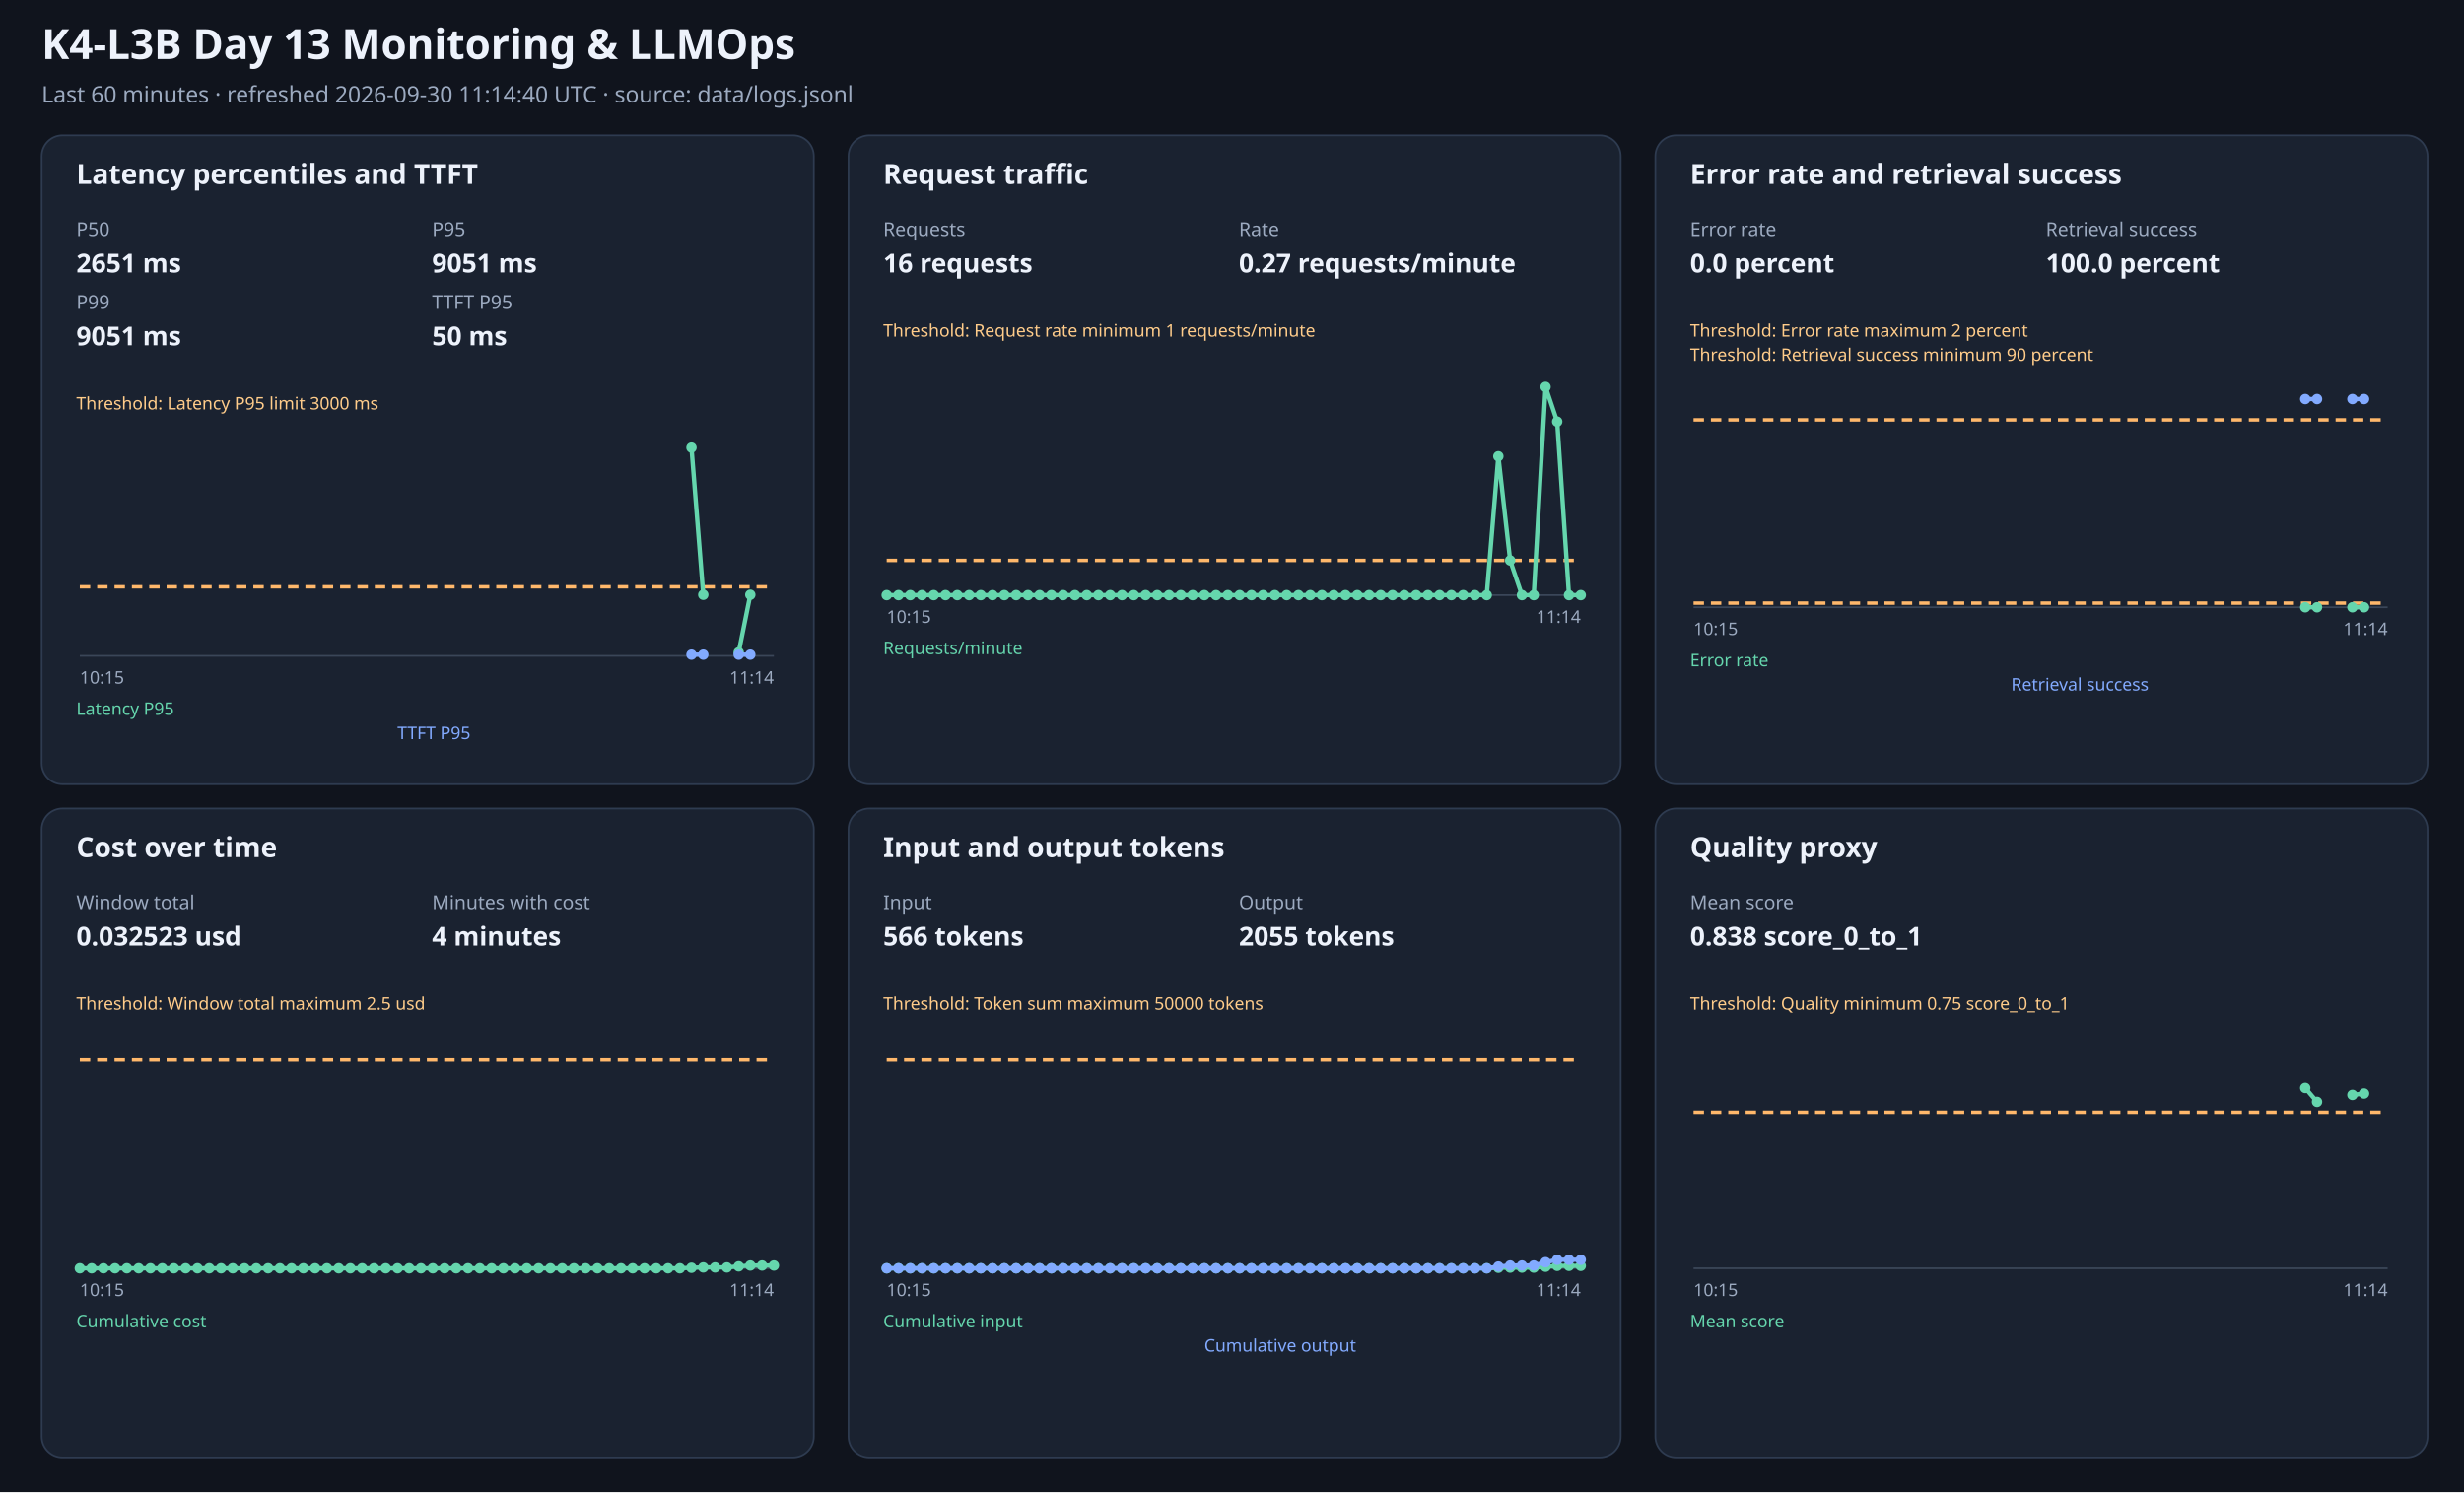
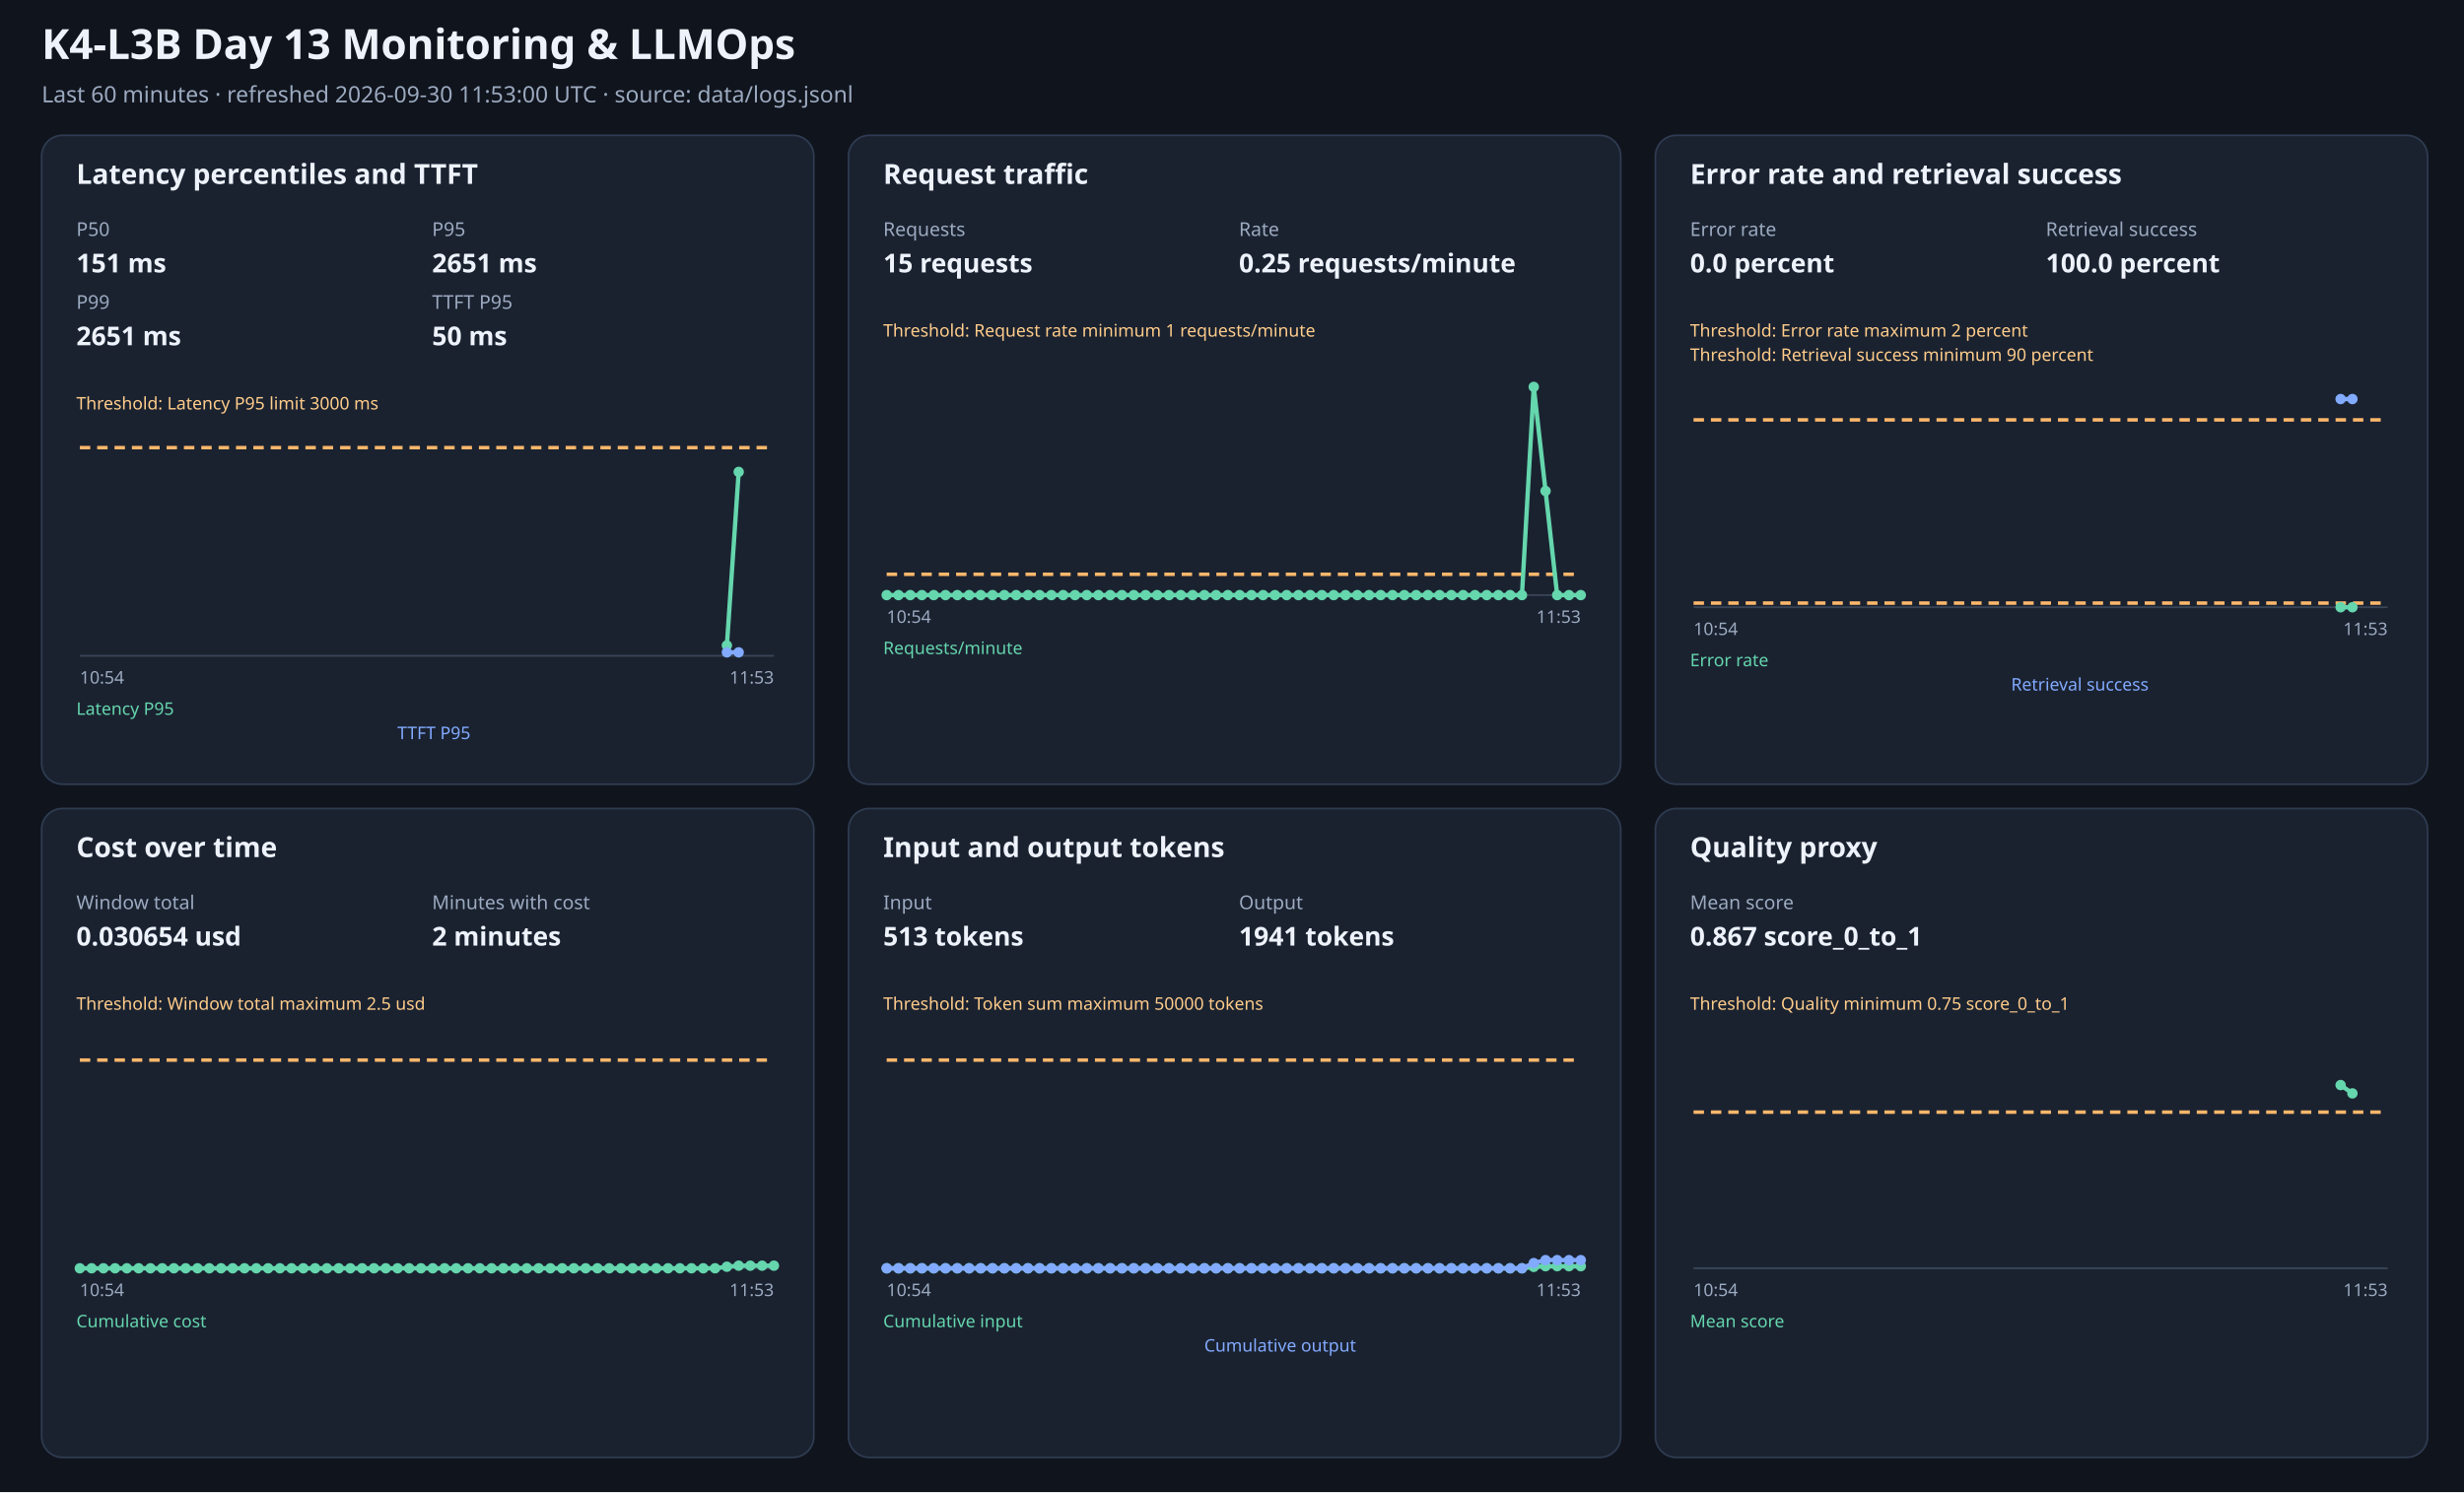
<svg xmlns="http://www.w3.org/2000/svg" viewBox="0 0 1420 860" role="img" aria-label="Six panel LLMOps dashboard">
  <rect width="1420" height="860" fill="#10141d" />
  <text x="24" y="34" fill="#edf2fb" font-family="system-ui" font-size="24" font-weight="650">K4-L3B Day 13 Monitoring &amp; LLMOps</text>
-   <text x="24" y="59" fill="#9caac0" font-family="system-ui" font-size="13">Last 60 minutes · refreshed 2026-09-30 11:14:40 UTC · source: data/logs.jsonl</text>
+   <text x="24" y="59" fill="#9caac0" font-family="system-ui" font-size="13">Last 60 minutes · refreshed 2026-09-30 11:53:00 UTC · source: data/logs.jsonl</text>
  <rect x="24" y="78" width="445" height="374" rx="12" fill="#1a2230" stroke="#2e3b50" />
  <text x="44" y="106" fill="#edf2fb" font-family="system-ui" font-size="16" font-weight="600">Latency percentiles and TTFT</text>
  <text x="44" y="136" fill="#9caac0" font-family="system-ui" font-size="11">P50</text>
-   <text x="44" y="157" fill="#edf2fb" font-family="system-ui" font-size="15" font-weight="600">2651 ms</text>
+   <text x="44" y="157" fill="#edf2fb" font-family="system-ui" font-size="15" font-weight="600">151 ms</text>
  <text x="249" y="136" fill="#9caac0" font-family="system-ui" font-size="11">P95</text>
-   <text x="249" y="157" fill="#edf2fb" font-family="system-ui" font-size="15" font-weight="600">9051 ms</text>
+   <text x="249" y="157" fill="#edf2fb" font-family="system-ui" font-size="15" font-weight="600">2651 ms</text>
  <text x="44" y="178" fill="#9caac0" font-family="system-ui" font-size="11">P99</text>
-   <text x="44" y="199" fill="#edf2fb" font-family="system-ui" font-size="15" font-weight="600">9051 ms</text>
+   <text x="44" y="199" fill="#edf2fb" font-family="system-ui" font-size="15" font-weight="600">2651 ms</text>
  <text x="249" y="178" fill="#9caac0" font-family="system-ui" font-size="11">TTFT P95</text>
  <text x="249" y="199" fill="#edf2fb" font-family="system-ui" font-size="15" font-weight="600">50 ms</text>
  <text x="44" y="236" fill="#ffcc8a" font-family="system-ui" font-size="10">Threshold: Latency P95 limit 3000 ms</text>
  <line x1="46" x2="446" y1="378" y2="378" stroke="#3a4658" />
-   <line x1="46" x2="446" y1="338.2" y2="338.2" stroke="#ffb86b" stroke-width="2" stroke-dasharray="6 4" />
-   <circle cx="398.5" cy="258.0" r="3" fill="#65d6ad" />
-   <circle cx="405.3" cy="342.8" r="3" fill="#65d6ad" />
-   <polyline points="398.5,258.0 405.3,342.8" fill="none" stroke="#65d6ad" stroke-width="2.5" />
-   <circle cx="425.7" cy="376.0" r="3" fill="#65d6ad" />
-   <circle cx="432.4" cy="342.8" r="3" fill="#65d6ad" />
-   <polyline points="425.7,376.0 432.4,342.8" fill="none" stroke="#65d6ad" stroke-width="2.5" />
+   <line x1="46" x2="446" y1="258.0" y2="258.0" stroke="#ffb86b" stroke-width="2" stroke-dasharray="6 4" />
+   <circle cx="418.9" cy="372.0" r="3" fill="#65d6ad" />
+   <circle cx="425.7" cy="272.0" r="3" fill="#65d6ad" />
+   <polyline points="418.9,372.0 425.7,272.0" fill="none" stroke="#65d6ad" stroke-width="2.5" />
  <text x="44" y="412" fill="#65d6ad" font-family="system-ui" font-size="10">Latency P95</text>
-   <circle cx="398.5" cy="377.3" r="3" fill="#82aaff" />
-   <circle cx="405.3" cy="377.3" r="3" fill="#82aaff" />
-   <polyline points="398.5,377.3 405.3,377.3" fill="none" stroke="#82aaff" stroke-width="2.5" />
-   <circle cx="425.7" cy="377.3" r="3" fill="#82aaff" />
-   <circle cx="432.4" cy="377.3" r="3" fill="#82aaff" />
-   <polyline points="425.7,377.3 432.4,377.3" fill="none" stroke="#82aaff" stroke-width="2.5" />
+   <circle cx="418.9" cy="376.0" r="3" fill="#82aaff" />
+   <circle cx="425.7" cy="376.0" r="3" fill="#82aaff" />
+   <polyline points="418.9,376.0 425.7,376.0" fill="none" stroke="#82aaff" stroke-width="2.5" />
  <text x="229" y="426" fill="#82aaff" font-family="system-ui" font-size="10">TTFT P95</text>
-   <text x="46" y="394" fill="#9caac0" font-family="system-ui" font-size="10">10:15</text>
-   <text x="446" y="394" text-anchor="end" fill="#9caac0" font-family="system-ui" font-size="10">11:14</text>
+   <text x="46" y="394" fill="#9caac0" font-family="system-ui" font-size="10">10:54</text>
+   <text x="446" y="394" text-anchor="end" fill="#9caac0" font-family="system-ui" font-size="10">11:53</text>
  <rect x="489" y="78" width="445" height="374" rx="12" fill="#1a2230" stroke="#2e3b50" />
  <text x="509" y="106" fill="#edf2fb" font-family="system-ui" font-size="16" font-weight="600">Request traffic</text>
  <text x="509" y="136" fill="#9caac0" font-family="system-ui" font-size="11">Requests</text>
-   <text x="509" y="157" fill="#edf2fb" font-family="system-ui" font-size="15" font-weight="600">16 requests</text>
+   <text x="509" y="157" fill="#edf2fb" font-family="system-ui" font-size="15" font-weight="600">15 requests</text>
  <text x="714" y="136" fill="#9caac0" font-family="system-ui" font-size="11">Rate</text>
-   <text x="714" y="157" fill="#edf2fb" font-family="system-ui" font-size="15" font-weight="600">0.27 requests/minute</text>
+   <text x="714" y="157" fill="#edf2fb" font-family="system-ui" font-size="15" font-weight="600">0.25 requests/minute</text>
  <text x="509" y="194" fill="#ffcc8a" font-family="system-ui" font-size="10">Threshold: Request rate minimum 1 requests/minute</text>
  <line x1="511" x2="911" y1="343" y2="343" stroke="#3a4658" />
-   <line x1="511" x2="911" y1="323.0" y2="323.0" stroke="#ffb86b" stroke-width="2" stroke-dasharray="6 4" />
+   <line x1="511" x2="911" y1="331.0" y2="331.0" stroke="#ffb86b" stroke-width="2" stroke-dasharray="6 4" />
  <circle cx="511.0" cy="343.0" r="3" fill="#65d6ad" />
  <circle cx="517.8" cy="343.0" r="3" fill="#65d6ad" />
  <circle cx="524.6" cy="343.0" r="3" fill="#65d6ad" />
  <circle cx="531.3" cy="343.0" r="3" fill="#65d6ad" />
  <circle cx="538.1" cy="343.0" r="3" fill="#65d6ad" />
  <circle cx="544.9" cy="343.0" r="3" fill="#65d6ad" />
  <circle cx="551.7" cy="343.0" r="3" fill="#65d6ad" />
  <circle cx="558.5" cy="343.0" r="3" fill="#65d6ad" />
  <circle cx="565.2" cy="343.0" r="3" fill="#65d6ad" />
  <circle cx="572.0" cy="343.0" r="3" fill="#65d6ad" />
  <circle cx="578.8" cy="343.0" r="3" fill="#65d6ad" />
  <circle cx="585.6" cy="343.0" r="3" fill="#65d6ad" />
  <circle cx="592.4" cy="343.0" r="3" fill="#65d6ad" />
  <circle cx="599.1" cy="343.0" r="3" fill="#65d6ad" />
  <circle cx="605.9" cy="343.0" r="3" fill="#65d6ad" />
  <circle cx="612.7" cy="343.0" r="3" fill="#65d6ad" />
  <circle cx="619.5" cy="343.0" r="3" fill="#65d6ad" />
  <circle cx="626.3" cy="343.0" r="3" fill="#65d6ad" />
  <circle cx="633.0" cy="343.0" r="3" fill="#65d6ad" />
  <circle cx="639.8" cy="343.0" r="3" fill="#65d6ad" />
  <circle cx="646.6" cy="343.0" r="3" fill="#65d6ad" />
  <circle cx="653.4" cy="343.0" r="3" fill="#65d6ad" />
  <circle cx="660.2" cy="343.0" r="3" fill="#65d6ad" />
  <circle cx="666.9" cy="343.0" r="3" fill="#65d6ad" />
  <circle cx="673.7" cy="343.0" r="3" fill="#65d6ad" />
  <circle cx="680.5" cy="343.0" r="3" fill="#65d6ad" />
  <circle cx="687.3" cy="343.0" r="3" fill="#65d6ad" />
  <circle cx="694.1" cy="343.0" r="3" fill="#65d6ad" />
  <circle cx="700.8" cy="343.0" r="3" fill="#65d6ad" />
  <circle cx="707.6" cy="343.0" r="3" fill="#65d6ad" />
  <circle cx="714.4" cy="343.0" r="3" fill="#65d6ad" />
  <circle cx="721.2" cy="343.0" r="3" fill="#65d6ad" />
  <circle cx="727.9" cy="343.0" r="3" fill="#65d6ad" />
  <circle cx="734.7" cy="343.0" r="3" fill="#65d6ad" />
  <circle cx="741.5" cy="343.0" r="3" fill="#65d6ad" />
  <circle cx="748.3" cy="343.0" r="3" fill="#65d6ad" />
  <circle cx="755.1" cy="343.0" r="3" fill="#65d6ad" />
  <circle cx="761.8" cy="343.0" r="3" fill="#65d6ad" />
  <circle cx="768.6" cy="343.0" r="3" fill="#65d6ad" />
  <circle cx="775.4" cy="343.0" r="3" fill="#65d6ad" />
  <circle cx="782.2" cy="343.0" r="3" fill="#65d6ad" />
  <circle cx="789.0" cy="343.0" r="3" fill="#65d6ad" />
  <circle cx="795.7" cy="343.0" r="3" fill="#65d6ad" />
  <circle cx="802.5" cy="343.0" r="3" fill="#65d6ad" />
  <circle cx="809.3" cy="343.0" r="3" fill="#65d6ad" />
  <circle cx="816.1" cy="343.0" r="3" fill="#65d6ad" />
  <circle cx="822.9" cy="343.0" r="3" fill="#65d6ad" />
  <circle cx="829.6" cy="343.0" r="3" fill="#65d6ad" />
  <circle cx="836.4" cy="343.0" r="3" fill="#65d6ad" />
  <circle cx="843.2" cy="343.0" r="3" fill="#65d6ad" />
  <circle cx="850.0" cy="343.0" r="3" fill="#65d6ad" />
  <circle cx="856.8" cy="343.0" r="3" fill="#65d6ad" />
-   <circle cx="863.5" cy="263.0" r="3" fill="#65d6ad" />
-   <circle cx="870.3" cy="323.0" r="3" fill="#65d6ad" />
+   <circle cx="863.5" cy="343.0" r="3" fill="#65d6ad" />
+   <circle cx="870.3" cy="343.0" r="3" fill="#65d6ad" />
  <circle cx="877.1" cy="343.0" r="3" fill="#65d6ad" />
-   <circle cx="883.9" cy="343.0" r="3" fill="#65d6ad" />
-   <circle cx="890.7" cy="223.0" r="3" fill="#65d6ad" />
-   <circle cx="897.4" cy="243.0" r="3" fill="#65d6ad" />
+   <circle cx="883.9" cy="223.0" r="3" fill="#65d6ad" />
+   <circle cx="890.7" cy="283.0" r="3" fill="#65d6ad" />
+   <circle cx="897.4" cy="343.0" r="3" fill="#65d6ad" />
  <circle cx="904.2" cy="343.0" r="3" fill="#65d6ad" />
  <circle cx="911.0" cy="343.0" r="3" fill="#65d6ad" />
-   <polyline points="511.0,343.0 517.8,343.0 524.6,343.0 531.3,343.0 538.1,343.0 544.9,343.0 551.7,343.0 558.5,343.0 565.2,343.0 572.0,343.0 578.8,343.0 585.6,343.0 592.4,343.0 599.1,343.0 605.9,343.0 612.7,343.0 619.5,343.0 626.3,343.0 633.0,343.0 639.8,343.0 646.6,343.0 653.4,343.0 660.2,343.0 666.9,343.0 673.7,343.0 680.5,343.0 687.3,343.0 694.1,343.0 700.8,343.0 707.6,343.0 714.4,343.0 721.2,343.0 727.9,343.0 734.7,343.0 741.5,343.0 748.3,343.0 755.1,343.0 761.8,343.0 768.6,343.0 775.4,343.0 782.2,343.0 789.0,343.0 795.7,343.0 802.5,343.0 809.3,343.0 816.1,343.0 822.9,343.0 829.6,343.0 836.4,343.0 843.2,343.0 850.0,343.0 856.8,343.0 863.5,263.0 870.3,323.0 877.1,343.0 883.9,343.0 890.7,223.0 897.4,243.0 904.2,343.0 911.0,343.0" fill="none" stroke="#65d6ad" stroke-width="2.5" />
+   <polyline points="511.0,343.0 517.8,343.0 524.6,343.0 531.3,343.0 538.1,343.0 544.9,343.0 551.7,343.0 558.5,343.0 565.2,343.0 572.0,343.0 578.8,343.0 585.6,343.0 592.4,343.0 599.1,343.0 605.9,343.0 612.7,343.0 619.5,343.0 626.3,343.0 633.0,343.0 639.8,343.0 646.6,343.0 653.4,343.0 660.2,343.0 666.9,343.0 673.7,343.0 680.5,343.0 687.3,343.0 694.1,343.0 700.8,343.0 707.6,343.0 714.4,343.0 721.2,343.0 727.9,343.0 734.7,343.0 741.5,343.0 748.3,343.0 755.1,343.0 761.8,343.0 768.6,343.0 775.4,343.0 782.2,343.0 789.0,343.0 795.7,343.0 802.5,343.0 809.3,343.0 816.1,343.0 822.9,343.0 829.6,343.0 836.4,343.0 843.2,343.0 850.0,343.0 856.8,343.0 863.5,343.0 870.3,343.0 877.1,343.0 883.9,223.0 890.7,283.0 897.4,343.0 904.2,343.0 911.0,343.0" fill="none" stroke="#65d6ad" stroke-width="2.5" />
  <text x="509" y="377" fill="#65d6ad" font-family="system-ui" font-size="10">Requests/minute</text>
-   <text x="511" y="359" fill="#9caac0" font-family="system-ui" font-size="10">10:15</text>
-   <text x="911" y="359" text-anchor="end" fill="#9caac0" font-family="system-ui" font-size="10">11:14</text>
+   <text x="511" y="359" fill="#9caac0" font-family="system-ui" font-size="10">10:54</text>
+   <text x="911" y="359" text-anchor="end" fill="#9caac0" font-family="system-ui" font-size="10">11:53</text>
  <rect x="954" y="78" width="445" height="374" rx="12" fill="#1a2230" stroke="#2e3b50" />
  <text x="974" y="106" fill="#edf2fb" font-family="system-ui" font-size="16" font-weight="600">Error rate and retrieval success</text>
  <text x="974" y="136" fill="#9caac0" font-family="system-ui" font-size="11">Error rate</text>
  <text x="974" y="157" fill="#edf2fb" font-family="system-ui" font-size="15" font-weight="600">0.0 percent</text>
  <text x="1179" y="136" fill="#9caac0" font-family="system-ui" font-size="11">Retrieval success</text>
  <text x="1179" y="157" fill="#edf2fb" font-family="system-ui" font-size="15" font-weight="600">100.0 percent</text>
  <text x="974" y="194" fill="#ffcc8a" font-family="system-ui" font-size="10">Threshold: Error rate maximum 2 percent</text>
  <text x="974" y="208" fill="#ffcc8a" font-family="system-ui" font-size="10">Threshold: Retrieval success minimum 90 percent</text>
  <line x1="976" x2="1376" y1="350" y2="350" stroke="#3a4658" />
  <line x1="976" x2="1376" y1="347.6" y2="347.6" stroke="#ffb86b" stroke-width="2" stroke-dasharray="6 4" />
  <line x1="976" x2="1376" y1="242.0" y2="242.0" stroke="#ffb86b" stroke-width="2" stroke-dasharray="6 4" />
-   <circle cx="1328.5" cy="350.0" r="3" fill="#65d6ad" />
-   <circle cx="1335.3" cy="350.0" r="3" fill="#65d6ad" />
-   <polyline points="1328.5,350.0 1335.3,350.0" fill="none" stroke="#65d6ad" stroke-width="2.5" />
+   <circle cx="1348.9" cy="350.0" r="3" fill="#65d6ad" />
  <circle cx="1355.7" cy="350.0" r="3" fill="#65d6ad" />
-   <circle cx="1362.4" cy="350.0" r="3" fill="#65d6ad" />
-   <polyline points="1355.7,350.0 1362.4,350.0" fill="none" stroke="#65d6ad" stroke-width="2.5" />
+   <polyline points="1348.9,350.0 1355.7,350.0" fill="none" stroke="#65d6ad" stroke-width="2.5" />
  <text x="974" y="384" fill="#65d6ad" font-family="system-ui" font-size="10">Error rate</text>
-   <circle cx="1328.5" cy="230.0" r="3" fill="#82aaff" />
-   <circle cx="1335.3" cy="230.0" r="3" fill="#82aaff" />
-   <polyline points="1328.5,230.0 1335.3,230.0" fill="none" stroke="#82aaff" stroke-width="2.5" />
+   <circle cx="1348.9" cy="230.0" r="3" fill="#82aaff" />
  <circle cx="1355.7" cy="230.0" r="3" fill="#82aaff" />
-   <circle cx="1362.4" cy="230.0" r="3" fill="#82aaff" />
-   <polyline points="1355.7,230.0 1362.4,230.0" fill="none" stroke="#82aaff" stroke-width="2.5" />
+   <polyline points="1348.9,230.0 1355.7,230.0" fill="none" stroke="#82aaff" stroke-width="2.5" />
  <text x="1159" y="398" fill="#82aaff" font-family="system-ui" font-size="10">Retrieval success</text>
-   <text x="976" y="366" fill="#9caac0" font-family="system-ui" font-size="10">10:15</text>
-   <text x="1376" y="366" text-anchor="end" fill="#9caac0" font-family="system-ui" font-size="10">11:14</text>
+   <text x="976" y="366" fill="#9caac0" font-family="system-ui" font-size="10">10:54</text>
+   <text x="1376" y="366" text-anchor="end" fill="#9caac0" font-family="system-ui" font-size="10">11:53</text>
  <rect x="24" y="466" width="445" height="374" rx="12" fill="#1a2230" stroke="#2e3b50" />
  <text x="44" y="494" fill="#edf2fb" font-family="system-ui" font-size="16" font-weight="600">Cost over time</text>
  <text x="44" y="524" fill="#9caac0" font-family="system-ui" font-size="11">Window total</text>
-   <text x="44" y="545" fill="#edf2fb" font-family="system-ui" font-size="15" font-weight="600">0.032523 usd</text>
+   <text x="44" y="545" fill="#edf2fb" font-family="system-ui" font-size="15" font-weight="600">0.030654 usd</text>
  <text x="249" y="524" fill="#9caac0" font-family="system-ui" font-size="11">Minutes with cost</text>
-   <text x="249" y="545" fill="#edf2fb" font-family="system-ui" font-size="15" font-weight="600">4 minutes</text>
+   <text x="249" y="545" fill="#edf2fb" font-family="system-ui" font-size="15" font-weight="600">2 minutes</text>
  <text x="44" y="582" fill="#ffcc8a" font-family="system-ui" font-size="10">Threshold: Window total maximum 2.5 usd</text>
  <line x1="46" x2="446" y1="731" y2="731" stroke="#3a4658" />
  <line x1="46" x2="446" y1="611.0" y2="611.0" stroke="#ffb86b" stroke-width="2" stroke-dasharray="6 4" />
  <circle cx="46.0" cy="731.0" r="3" fill="#65d6ad" />
  <circle cx="52.8" cy="731.0" r="3" fill="#65d6ad" />
  <circle cx="59.6" cy="731.0" r="3" fill="#65d6ad" />
  <circle cx="66.3" cy="731.0" r="3" fill="#65d6ad" />
  <circle cx="73.1" cy="731.0" r="3" fill="#65d6ad" />
  <circle cx="79.9" cy="731.0" r="3" fill="#65d6ad" />
  <circle cx="86.7" cy="731.0" r="3" fill="#65d6ad" />
  <circle cx="93.5" cy="731.0" r="3" fill="#65d6ad" />
  <circle cx="100.2" cy="731.0" r="3" fill="#65d6ad" />
  <circle cx="107.0" cy="731.0" r="3" fill="#65d6ad" />
  <circle cx="113.8" cy="731.0" r="3" fill="#65d6ad" />
  <circle cx="120.6" cy="731.0" r="3" fill="#65d6ad" />
  <circle cx="127.4" cy="731.0" r="3" fill="#65d6ad" />
  <circle cx="134.1" cy="731.0" r="3" fill="#65d6ad" />
  <circle cx="140.9" cy="731.0" r="3" fill="#65d6ad" />
  <circle cx="147.7" cy="731.0" r="3" fill="#65d6ad" />
  <circle cx="154.5" cy="731.0" r="3" fill="#65d6ad" />
  <circle cx="161.3" cy="731.0" r="3" fill="#65d6ad" />
  <circle cx="168.0" cy="731.0" r="3" fill="#65d6ad" />
  <circle cx="174.8" cy="731.0" r="3" fill="#65d6ad" />
  <circle cx="181.6" cy="731.0" r="3" fill="#65d6ad" />
  <circle cx="188.4" cy="731.0" r="3" fill="#65d6ad" />
  <circle cx="195.2" cy="731.0" r="3" fill="#65d6ad" />
  <circle cx="201.9" cy="731.0" r="3" fill="#65d6ad" />
  <circle cx="208.7" cy="731.0" r="3" fill="#65d6ad" />
  <circle cx="215.5" cy="731.0" r="3" fill="#65d6ad" />
  <circle cx="222.3" cy="731.0" r="3" fill="#65d6ad" />
  <circle cx="229.1" cy="731.0" r="3" fill="#65d6ad" />
  <circle cx="235.8" cy="731.0" r="3" fill="#65d6ad" />
  <circle cx="242.6" cy="731.0" r="3" fill="#65d6ad" />
  <circle cx="249.4" cy="731.0" r="3" fill="#65d6ad" />
  <circle cx="256.2" cy="731.0" r="3" fill="#65d6ad" />
  <circle cx="262.9" cy="731.0" r="3" fill="#65d6ad" />
  <circle cx="269.7" cy="731.0" r="3" fill="#65d6ad" />
  <circle cx="276.5" cy="731.0" r="3" fill="#65d6ad" />
  <circle cx="283.3" cy="731.0" r="3" fill="#65d6ad" />
  <circle cx="290.1" cy="731.0" r="3" fill="#65d6ad" />
  <circle cx="296.8" cy="731.0" r="3" fill="#65d6ad" />
  <circle cx="303.6" cy="731.0" r="3" fill="#65d6ad" />
  <circle cx="310.4" cy="731.0" r="3" fill="#65d6ad" />
  <circle cx="317.2" cy="731.0" r="3" fill="#65d6ad" />
  <circle cx="324.0" cy="731.0" r="3" fill="#65d6ad" />
  <circle cx="330.7" cy="731.0" r="3" fill="#65d6ad" />
  <circle cx="337.5" cy="731.0" r="3" fill="#65d6ad" />
  <circle cx="344.3" cy="731.0" r="3" fill="#65d6ad" />
  <circle cx="351.1" cy="731.0" r="3" fill="#65d6ad" />
  <circle cx="357.9" cy="731.0" r="3" fill="#65d6ad" />
  <circle cx="364.6" cy="731.0" r="3" fill="#65d6ad" />
  <circle cx="371.4" cy="731.0" r="3" fill="#65d6ad" />
  <circle cx="378.2" cy="731.0" r="3" fill="#65d6ad" />
  <circle cx="385.0" cy="731.0" r="3" fill="#65d6ad" />
  <circle cx="391.8" cy="731.0" r="3" fill="#65d6ad" />
-   <circle cx="398.5" cy="730.7" r="3" fill="#65d6ad" />
-   <circle cx="405.3" cy="730.5" r="3" fill="#65d6ad" />
-   <circle cx="412.1" cy="730.5" r="3" fill="#65d6ad" />
-   <circle cx="418.9" cy="730.5" r="3" fill="#65d6ad" />
-   <circle cx="425.7" cy="729.9" r="3" fill="#65d6ad" />
-   <circle cx="432.4" cy="729.4" r="3" fill="#65d6ad" />
-   <circle cx="439.2" cy="729.4" r="3" fill="#65d6ad" />
-   <circle cx="446.0" cy="729.4" r="3" fill="#65d6ad" />
-   <polyline points="46.0,731.0 52.8,731.0 59.6,731.0 66.3,731.0 73.1,731.0 79.9,731.0 86.7,731.0 93.5,731.0 100.2,731.0 107.0,731.0 113.8,731.0 120.6,731.0 127.4,731.0 134.1,731.0 140.9,731.0 147.7,731.0 154.5,731.0 161.3,731.0 168.0,731.0 174.8,731.0 181.6,731.0 188.4,731.0 195.2,731.0 201.9,731.0 208.7,731.0 215.5,731.0 222.3,731.0 229.1,731.0 235.8,731.0 242.6,731.0 249.4,731.0 256.2,731.0 262.9,731.0 269.7,731.0 276.5,731.0 283.3,731.0 290.1,731.0 296.8,731.0 303.6,731.0 310.4,731.0 317.2,731.0 324.0,731.0 330.7,731.0 337.5,731.0 344.3,731.0 351.1,731.0 357.9,731.0 364.6,731.0 371.4,731.0 378.2,731.0 385.0,731.0 391.8,731.0 398.5,730.7 405.3,730.5 412.1,730.5 418.9,730.5 425.7,729.9 432.4,729.4 439.2,729.4 446.0,729.4" fill="none" stroke="#65d6ad" stroke-width="2.5" />
+   <circle cx="398.5" cy="731.0" r="3" fill="#65d6ad" />
+   <circle cx="405.3" cy="731.0" r="3" fill="#65d6ad" />
+   <circle cx="412.1" cy="731.0" r="3" fill="#65d6ad" />
+   <circle cx="418.9" cy="730.1" r="3" fill="#65d6ad" />
+   <circle cx="425.7" cy="729.5" r="3" fill="#65d6ad" />
+   <circle cx="432.4" cy="729.5" r="3" fill="#65d6ad" />
+   <circle cx="439.2" cy="729.5" r="3" fill="#65d6ad" />
+   <circle cx="446.0" cy="729.5" r="3" fill="#65d6ad" />
+   <polyline points="46.0,731.0 52.8,731.0 59.6,731.0 66.3,731.0 73.1,731.0 79.9,731.0 86.7,731.0 93.5,731.0 100.2,731.0 107.0,731.0 113.8,731.0 120.6,731.0 127.4,731.0 134.1,731.0 140.9,731.0 147.7,731.0 154.5,731.0 161.3,731.0 168.0,731.0 174.8,731.0 181.6,731.0 188.4,731.0 195.2,731.0 201.9,731.0 208.7,731.0 215.5,731.0 222.3,731.0 229.1,731.0 235.8,731.0 242.6,731.0 249.4,731.0 256.2,731.0 262.9,731.0 269.7,731.0 276.5,731.0 283.3,731.0 290.1,731.0 296.8,731.0 303.6,731.0 310.4,731.0 317.2,731.0 324.0,731.0 330.7,731.0 337.5,731.0 344.3,731.0 351.1,731.0 357.9,731.0 364.6,731.0 371.4,731.0 378.2,731.0 385.0,731.0 391.8,731.0 398.5,731.0 405.3,731.0 412.1,731.0 418.9,730.1 425.7,729.5 432.4,729.5 439.2,729.5 446.0,729.5" fill="none" stroke="#65d6ad" stroke-width="2.5" />
  <text x="44" y="765" fill="#65d6ad" font-family="system-ui" font-size="10">Cumulative cost</text>
-   <text x="46" y="747" fill="#9caac0" font-family="system-ui" font-size="10">10:15</text>
-   <text x="446" y="747" text-anchor="end" fill="#9caac0" font-family="system-ui" font-size="10">11:14</text>
+   <text x="46" y="747" fill="#9caac0" font-family="system-ui" font-size="10">10:54</text>
+   <text x="446" y="747" text-anchor="end" fill="#9caac0" font-family="system-ui" font-size="10">11:53</text>
  <rect x="489" y="466" width="445" height="374" rx="12" fill="#1a2230" stroke="#2e3b50" />
  <text x="509" y="494" fill="#edf2fb" font-family="system-ui" font-size="16" font-weight="600">Input and output tokens</text>
  <text x="509" y="524" fill="#9caac0" font-family="system-ui" font-size="11">Input</text>
-   <text x="509" y="545" fill="#edf2fb" font-family="system-ui" font-size="15" font-weight="600">566 tokens</text>
+   <text x="509" y="545" fill="#edf2fb" font-family="system-ui" font-size="15" font-weight="600">513 tokens</text>
  <text x="714" y="524" fill="#9caac0" font-family="system-ui" font-size="11">Output</text>
-   <text x="714" y="545" fill="#edf2fb" font-family="system-ui" font-size="15" font-weight="600">2055 tokens</text>
+   <text x="714" y="545" fill="#edf2fb" font-family="system-ui" font-size="15" font-weight="600">1941 tokens</text>
  <text x="509" y="582" fill="#ffcc8a" font-family="system-ui" font-size="10">Threshold: Token sum maximum 50000 tokens</text>
  <line x1="511" x2="911" y1="731" y2="731" stroke="#3a4658" />
  <line x1="511" x2="911" y1="611.0" y2="611.0" stroke="#ffb86b" stroke-width="2" stroke-dasharray="6 4" />
  <circle cx="511.0" cy="731.0" r="3" fill="#65d6ad" />
  <circle cx="517.8" cy="731.0" r="3" fill="#65d6ad" />
  <circle cx="524.6" cy="731.0" r="3" fill="#65d6ad" />
  <circle cx="531.3" cy="731.0" r="3" fill="#65d6ad" />
  <circle cx="538.1" cy="731.0" r="3" fill="#65d6ad" />
  <circle cx="544.9" cy="731.0" r="3" fill="#65d6ad" />
  <circle cx="551.7" cy="731.0" r="3" fill="#65d6ad" />
  <circle cx="558.5" cy="731.0" r="3" fill="#65d6ad" />
  <circle cx="565.2" cy="731.0" r="3" fill="#65d6ad" />
  <circle cx="572.0" cy="731.0" r="3" fill="#65d6ad" />
  <circle cx="578.8" cy="731.0" r="3" fill="#65d6ad" />
  <circle cx="585.6" cy="731.0" r="3" fill="#65d6ad" />
  <circle cx="592.4" cy="731.0" r="3" fill="#65d6ad" />
  <circle cx="599.1" cy="731.0" r="3" fill="#65d6ad" />
  <circle cx="605.9" cy="731.0" r="3" fill="#65d6ad" />
  <circle cx="612.7" cy="731.0" r="3" fill="#65d6ad" />
  <circle cx="619.5" cy="731.0" r="3" fill="#65d6ad" />
  <circle cx="626.3" cy="731.0" r="3" fill="#65d6ad" />
  <circle cx="633.0" cy="731.0" r="3" fill="#65d6ad" />
  <circle cx="639.8" cy="731.0" r="3" fill="#65d6ad" />
  <circle cx="646.6" cy="731.0" r="3" fill="#65d6ad" />
  <circle cx="653.4" cy="731.0" r="3" fill="#65d6ad" />
  <circle cx="660.2" cy="731.0" r="3" fill="#65d6ad" />
  <circle cx="666.9" cy="731.0" r="3" fill="#65d6ad" />
  <circle cx="673.7" cy="731.0" r="3" fill="#65d6ad" />
  <circle cx="680.5" cy="731.0" r="3" fill="#65d6ad" />
  <circle cx="687.3" cy="731.0" r="3" fill="#65d6ad" />
  <circle cx="694.1" cy="731.0" r="3" fill="#65d6ad" />
  <circle cx="700.8" cy="731.0" r="3" fill="#65d6ad" />
  <circle cx="707.6" cy="731.0" r="3" fill="#65d6ad" />
  <circle cx="714.4" cy="731.0" r="3" fill="#65d6ad" />
  <circle cx="721.2" cy="731.0" r="3" fill="#65d6ad" />
  <circle cx="727.9" cy="731.0" r="3" fill="#65d6ad" />
  <circle cx="734.7" cy="731.0" r="3" fill="#65d6ad" />
  <circle cx="741.5" cy="731.0" r="3" fill="#65d6ad" />
  <circle cx="748.3" cy="731.0" r="3" fill="#65d6ad" />
  <circle cx="755.1" cy="731.0" r="3" fill="#65d6ad" />
  <circle cx="761.8" cy="731.0" r="3" fill="#65d6ad" />
  <circle cx="768.6" cy="731.0" r="3" fill="#65d6ad" />
  <circle cx="775.4" cy="731.0" r="3" fill="#65d6ad" />
  <circle cx="782.2" cy="731.0" r="3" fill="#65d6ad" />
  <circle cx="789.0" cy="731.0" r="3" fill="#65d6ad" />
  <circle cx="795.7" cy="731.0" r="3" fill="#65d6ad" />
  <circle cx="802.5" cy="731.0" r="3" fill="#65d6ad" />
  <circle cx="809.3" cy="731.0" r="3" fill="#65d6ad" />
  <circle cx="816.1" cy="731.0" r="3" fill="#65d6ad" />
  <circle cx="822.9" cy="731.0" r="3" fill="#65d6ad" />
  <circle cx="829.6" cy="731.0" r="3" fill="#65d6ad" />
  <circle cx="836.4" cy="731.0" r="3" fill="#65d6ad" />
  <circle cx="843.2" cy="731.0" r="3" fill="#65d6ad" />
  <circle cx="850.0" cy="731.0" r="3" fill="#65d6ad" />
  <circle cx="856.8" cy="731.0" r="3" fill="#65d6ad" />
-   <circle cx="863.5" cy="730.7" r="3" fill="#65d6ad" />
-   <circle cx="870.3" cy="730.6" r="3" fill="#65d6ad" />
-   <circle cx="877.1" cy="730.6" r="3" fill="#65d6ad" />
-   <circle cx="883.9" cy="730.6" r="3" fill="#65d6ad" />
-   <circle cx="890.7" cy="730.1" r="3" fill="#65d6ad" />
-   <circle cx="897.4" cy="729.6" r="3" fill="#65d6ad" />
-   <circle cx="904.2" cy="729.6" r="3" fill="#65d6ad" />
-   <circle cx="911.0" cy="729.6" r="3" fill="#65d6ad" />
-   <polyline points="511.0,731.0 517.8,731.0 524.6,731.0 531.3,731.0 538.1,731.0 544.9,731.0 551.7,731.0 558.5,731.0 565.2,731.0 572.0,731.0 578.8,731.0 585.6,731.0 592.4,731.0 599.1,731.0 605.9,731.0 612.7,731.0 619.5,731.0 626.3,731.0 633.0,731.0 639.8,731.0 646.6,731.0 653.4,731.0 660.2,731.0 666.9,731.0 673.7,731.0 680.5,731.0 687.3,731.0 694.1,731.0 700.8,731.0 707.6,731.0 714.4,731.0 721.2,731.0 727.9,731.0 734.7,731.0 741.5,731.0 748.3,731.0 755.1,731.0 761.8,731.0 768.6,731.0 775.4,731.0 782.2,731.0 789.0,731.0 795.7,731.0 802.5,731.0 809.3,731.0 816.1,731.0 822.9,731.0 829.6,731.0 836.4,731.0 843.2,731.0 850.0,731.0 856.8,731.0 863.5,730.7 870.3,730.6 877.1,730.6 883.9,730.6 890.7,730.1 897.4,729.6 904.2,729.6 911.0,729.6" fill="none" stroke="#65d6ad" stroke-width="2.5" />
+   <circle cx="863.5" cy="731.0" r="3" fill="#65d6ad" />
+   <circle cx="870.3" cy="731.0" r="3" fill="#65d6ad" />
+   <circle cx="877.1" cy="731.0" r="3" fill="#65d6ad" />
+   <circle cx="883.9" cy="730.2" r="3" fill="#65d6ad" />
+   <circle cx="890.7" cy="729.8" r="3" fill="#65d6ad" />
+   <circle cx="897.4" cy="729.8" r="3" fill="#65d6ad" />
+   <circle cx="904.2" cy="729.8" r="3" fill="#65d6ad" />
+   <circle cx="911.0" cy="729.8" r="3" fill="#65d6ad" />
+   <polyline points="511.0,731.0 517.8,731.0 524.6,731.0 531.3,731.0 538.1,731.0 544.9,731.0 551.7,731.0 558.5,731.0 565.2,731.0 572.0,731.0 578.8,731.0 585.6,731.0 592.4,731.0 599.1,731.0 605.9,731.0 612.7,731.0 619.5,731.0 626.3,731.0 633.0,731.0 639.8,731.0 646.6,731.0 653.4,731.0 660.2,731.0 666.9,731.0 673.7,731.0 680.5,731.0 687.3,731.0 694.1,731.0 700.8,731.0 707.6,731.0 714.4,731.0 721.2,731.0 727.9,731.0 734.7,731.0 741.5,731.0 748.3,731.0 755.1,731.0 761.8,731.0 768.6,731.0 775.4,731.0 782.2,731.0 789.0,731.0 795.7,731.0 802.5,731.0 809.3,731.0 816.1,731.0 822.9,731.0 829.6,731.0 836.4,731.0 843.2,731.0 850.0,731.0 856.8,731.0 863.5,731.0 870.3,731.0 877.1,731.0 883.9,730.2 890.7,729.8 897.4,729.8 904.2,729.8 911.0,729.8" fill="none" stroke="#65d6ad" stroke-width="2.5" />
  <text x="509" y="765" fill="#65d6ad" font-family="system-ui" font-size="10">Cumulative input</text>
  <circle cx="511.0" cy="731.0" r="3" fill="#82aaff" />
  <circle cx="517.8" cy="731.0" r="3" fill="#82aaff" />
  <circle cx="524.6" cy="731.0" r="3" fill="#82aaff" />
  <circle cx="531.3" cy="731.0" r="3" fill="#82aaff" />
  <circle cx="538.1" cy="731.0" r="3" fill="#82aaff" />
  <circle cx="544.9" cy="731.0" r="3" fill="#82aaff" />
  <circle cx="551.7" cy="731.0" r="3" fill="#82aaff" />
  <circle cx="558.5" cy="731.0" r="3" fill="#82aaff" />
  <circle cx="565.2" cy="731.0" r="3" fill="#82aaff" />
  <circle cx="572.0" cy="731.0" r="3" fill="#82aaff" />
  <circle cx="578.8" cy="731.0" r="3" fill="#82aaff" />
  <circle cx="585.6" cy="731.0" r="3" fill="#82aaff" />
  <circle cx="592.4" cy="731.0" r="3" fill="#82aaff" />
  <circle cx="599.1" cy="731.0" r="3" fill="#82aaff" />
  <circle cx="605.9" cy="731.0" r="3" fill="#82aaff" />
  <circle cx="612.7" cy="731.0" r="3" fill="#82aaff" />
  <circle cx="619.5" cy="731.0" r="3" fill="#82aaff" />
  <circle cx="626.3" cy="731.0" r="3" fill="#82aaff" />
  <circle cx="633.0" cy="731.0" r="3" fill="#82aaff" />
  <circle cx="639.8" cy="731.0" r="3" fill="#82aaff" />
  <circle cx="646.6" cy="731.0" r="3" fill="#82aaff" />
  <circle cx="653.4" cy="731.0" r="3" fill="#82aaff" />
  <circle cx="660.2" cy="731.0" r="3" fill="#82aaff" />
  <circle cx="666.9" cy="731.0" r="3" fill="#82aaff" />
  <circle cx="673.7" cy="731.0" r="3" fill="#82aaff" />
  <circle cx="680.5" cy="731.0" r="3" fill="#82aaff" />
  <circle cx="687.3" cy="731.0" r="3" fill="#82aaff" />
  <circle cx="694.1" cy="731.0" r="3" fill="#82aaff" />
  <circle cx="700.8" cy="731.0" r="3" fill="#82aaff" />
  <circle cx="707.6" cy="731.0" r="3" fill="#82aaff" />
  <circle cx="714.4" cy="731.0" r="3" fill="#82aaff" />
  <circle cx="721.2" cy="731.0" r="3" fill="#82aaff" />
  <circle cx="727.9" cy="731.0" r="3" fill="#82aaff" />
  <circle cx="734.7" cy="731.0" r="3" fill="#82aaff" />
  <circle cx="741.5" cy="731.0" r="3" fill="#82aaff" />
  <circle cx="748.3" cy="731.0" r="3" fill="#82aaff" />
  <circle cx="755.1" cy="731.0" r="3" fill="#82aaff" />
  <circle cx="761.8" cy="731.0" r="3" fill="#82aaff" />
  <circle cx="768.6" cy="731.0" r="3" fill="#82aaff" />
  <circle cx="775.4" cy="731.0" r="3" fill="#82aaff" />
  <circle cx="782.2" cy="731.0" r="3" fill="#82aaff" />
  <circle cx="789.0" cy="731.0" r="3" fill="#82aaff" />
  <circle cx="795.7" cy="731.0" r="3" fill="#82aaff" />
  <circle cx="802.5" cy="731.0" r="3" fill="#82aaff" />
  <circle cx="809.3" cy="731.0" r="3" fill="#82aaff" />
  <circle cx="816.1" cy="731.0" r="3" fill="#82aaff" />
  <circle cx="822.9" cy="731.0" r="3" fill="#82aaff" />
  <circle cx="829.6" cy="731.0" r="3" fill="#82aaff" />
  <circle cx="836.4" cy="731.0" r="3" fill="#82aaff" />
  <circle cx="843.2" cy="731.0" r="3" fill="#82aaff" />
  <circle cx="850.0" cy="731.0" r="3" fill="#82aaff" />
  <circle cx="856.8" cy="731.0" r="3" fill="#82aaff" />
-   <circle cx="863.5" cy="730.0" r="3" fill="#82aaff" />
-   <circle cx="870.3" cy="729.4" r="3" fill="#82aaff" />
-   <circle cx="877.1" cy="729.4" r="3" fill="#82aaff" />
-   <circle cx="883.9" cy="729.4" r="3" fill="#82aaff" />
-   <circle cx="890.7" cy="727.5" r="3" fill="#82aaff" />
-   <circle cx="897.4" cy="726.1" r="3" fill="#82aaff" />
-   <circle cx="904.2" cy="726.1" r="3" fill="#82aaff" />
-   <circle cx="911.0" cy="726.1" r="3" fill="#82aaff" />
-   <polyline points="511.0,731.0 517.8,731.0 524.6,731.0 531.3,731.0 538.1,731.0 544.9,731.0 551.7,731.0 558.5,731.0 565.2,731.0 572.0,731.0 578.8,731.0 585.6,731.0 592.4,731.0 599.1,731.0 605.9,731.0 612.7,731.0 619.5,731.0 626.3,731.0 633.0,731.0 639.8,731.0 646.6,731.0 653.4,731.0 660.2,731.0 666.9,731.0 673.7,731.0 680.5,731.0 687.3,731.0 694.1,731.0 700.8,731.0 707.6,731.0 714.4,731.0 721.2,731.0 727.9,731.0 734.7,731.0 741.5,731.0 748.3,731.0 755.1,731.0 761.8,731.0 768.6,731.0 775.4,731.0 782.2,731.0 789.0,731.0 795.7,731.0 802.5,731.0 809.3,731.0 816.1,731.0 822.9,731.0 829.6,731.0 836.4,731.0 843.2,731.0 850.0,731.0 856.8,731.0 863.5,730.0 870.3,729.4 877.1,729.4 883.9,729.4 890.7,727.5 897.4,726.1 904.2,726.1 911.0,726.1" fill="none" stroke="#82aaff" stroke-width="2.5" />
+   <circle cx="863.5" cy="731.0" r="3" fill="#82aaff" />
+   <circle cx="870.3" cy="731.0" r="3" fill="#82aaff" />
+   <circle cx="877.1" cy="731.0" r="3" fill="#82aaff" />
+   <circle cx="883.9" cy="728.0" r="3" fill="#82aaff" />
+   <circle cx="890.7" cy="726.3" r="3" fill="#82aaff" />
+   <circle cx="897.4" cy="726.3" r="3" fill="#82aaff" />
+   <circle cx="904.2" cy="726.3" r="3" fill="#82aaff" />
+   <circle cx="911.0" cy="726.3" r="3" fill="#82aaff" />
+   <polyline points="511.0,731.0 517.8,731.0 524.6,731.0 531.3,731.0 538.1,731.0 544.9,731.0 551.7,731.0 558.5,731.0 565.2,731.0 572.0,731.0 578.8,731.0 585.6,731.0 592.4,731.0 599.1,731.0 605.9,731.0 612.7,731.0 619.5,731.0 626.3,731.0 633.0,731.0 639.8,731.0 646.6,731.0 653.4,731.0 660.2,731.0 666.9,731.0 673.7,731.0 680.5,731.0 687.3,731.0 694.1,731.0 700.8,731.0 707.6,731.0 714.4,731.0 721.2,731.0 727.9,731.0 734.7,731.0 741.5,731.0 748.3,731.0 755.1,731.0 761.8,731.0 768.6,731.0 775.4,731.0 782.2,731.0 789.0,731.0 795.7,731.0 802.5,731.0 809.3,731.0 816.1,731.0 822.9,731.0 829.6,731.0 836.4,731.0 843.2,731.0 850.0,731.0 856.8,731.0 863.5,731.0 870.3,731.0 877.1,731.0 883.9,728.0 890.7,726.3 897.4,726.3 904.2,726.3 911.0,726.3" fill="none" stroke="#82aaff" stroke-width="2.5" />
  <text x="694" y="779" fill="#82aaff" font-family="system-ui" font-size="10">Cumulative output</text>
-   <text x="511" y="747" fill="#9caac0" font-family="system-ui" font-size="10">10:15</text>
-   <text x="911" y="747" text-anchor="end" fill="#9caac0" font-family="system-ui" font-size="10">11:14</text>
+   <text x="511" y="747" fill="#9caac0" font-family="system-ui" font-size="10">10:54</text>
+   <text x="911" y="747" text-anchor="end" fill="#9caac0" font-family="system-ui" font-size="10">11:53</text>
  <rect x="954" y="466" width="445" height="374" rx="12" fill="#1a2230" stroke="#2e3b50" />
  <text x="974" y="494" fill="#edf2fb" font-family="system-ui" font-size="16" font-weight="600">Quality proxy</text>
  <text x="974" y="524" fill="#9caac0" font-family="system-ui" font-size="11">Mean score</text>
-   <text x="974" y="545" fill="#edf2fb" font-family="system-ui" font-size="15" font-weight="600">0.838 score_0_to_1</text>
+   <text x="974" y="545" fill="#edf2fb" font-family="system-ui" font-size="15" font-weight="600">0.867 score_0_to_1</text>
  <text x="974" y="582" fill="#ffcc8a" font-family="system-ui" font-size="10">Threshold: Quality minimum 0.75 score_0_to_1</text>
  <line x1="976" x2="1376" y1="731" y2="731" stroke="#3a4658" />
  <line x1="976" x2="1376" y1="641.0" y2="641.0" stroke="#ffb86b" stroke-width="2" stroke-dasharray="6 4" />
-   <circle cx="1328.5" cy="627.0" r="3" fill="#65d6ad" />
-   <circle cx="1335.3" cy="635.0" r="3" fill="#65d6ad" />
-   <polyline points="1328.5,627.0 1335.3,635.0" fill="none" stroke="#65d6ad" stroke-width="2.5" />
-   <circle cx="1355.7" cy="631.0" r="3" fill="#65d6ad" />
-   <circle cx="1362.4" cy="630.2" r="3" fill="#65d6ad" />
-   <polyline points="1355.7,631.0 1362.4,630.2" fill="none" stroke="#65d6ad" stroke-width="2.5" />
+   <circle cx="1348.9" cy="625.4" r="3" fill="#65d6ad" />
+   <circle cx="1355.7" cy="630.2" r="3" fill="#65d6ad" />
+   <polyline points="1348.9,625.4 1355.7,630.2" fill="none" stroke="#65d6ad" stroke-width="2.5" />
  <text x="974" y="765" fill="#65d6ad" font-family="system-ui" font-size="10">Mean score</text>
-   <text x="976" y="747" fill="#9caac0" font-family="system-ui" font-size="10">10:15</text>
-   <text x="1376" y="747" text-anchor="end" fill="#9caac0" font-family="system-ui" font-size="10">11:14</text>
+   <text x="976" y="747" fill="#9caac0" font-family="system-ui" font-size="10">10:54</text>
+   <text x="1376" y="747" text-anchor="end" fill="#9caac0" font-family="system-ui" font-size="10">11:53</text>
</svg>
